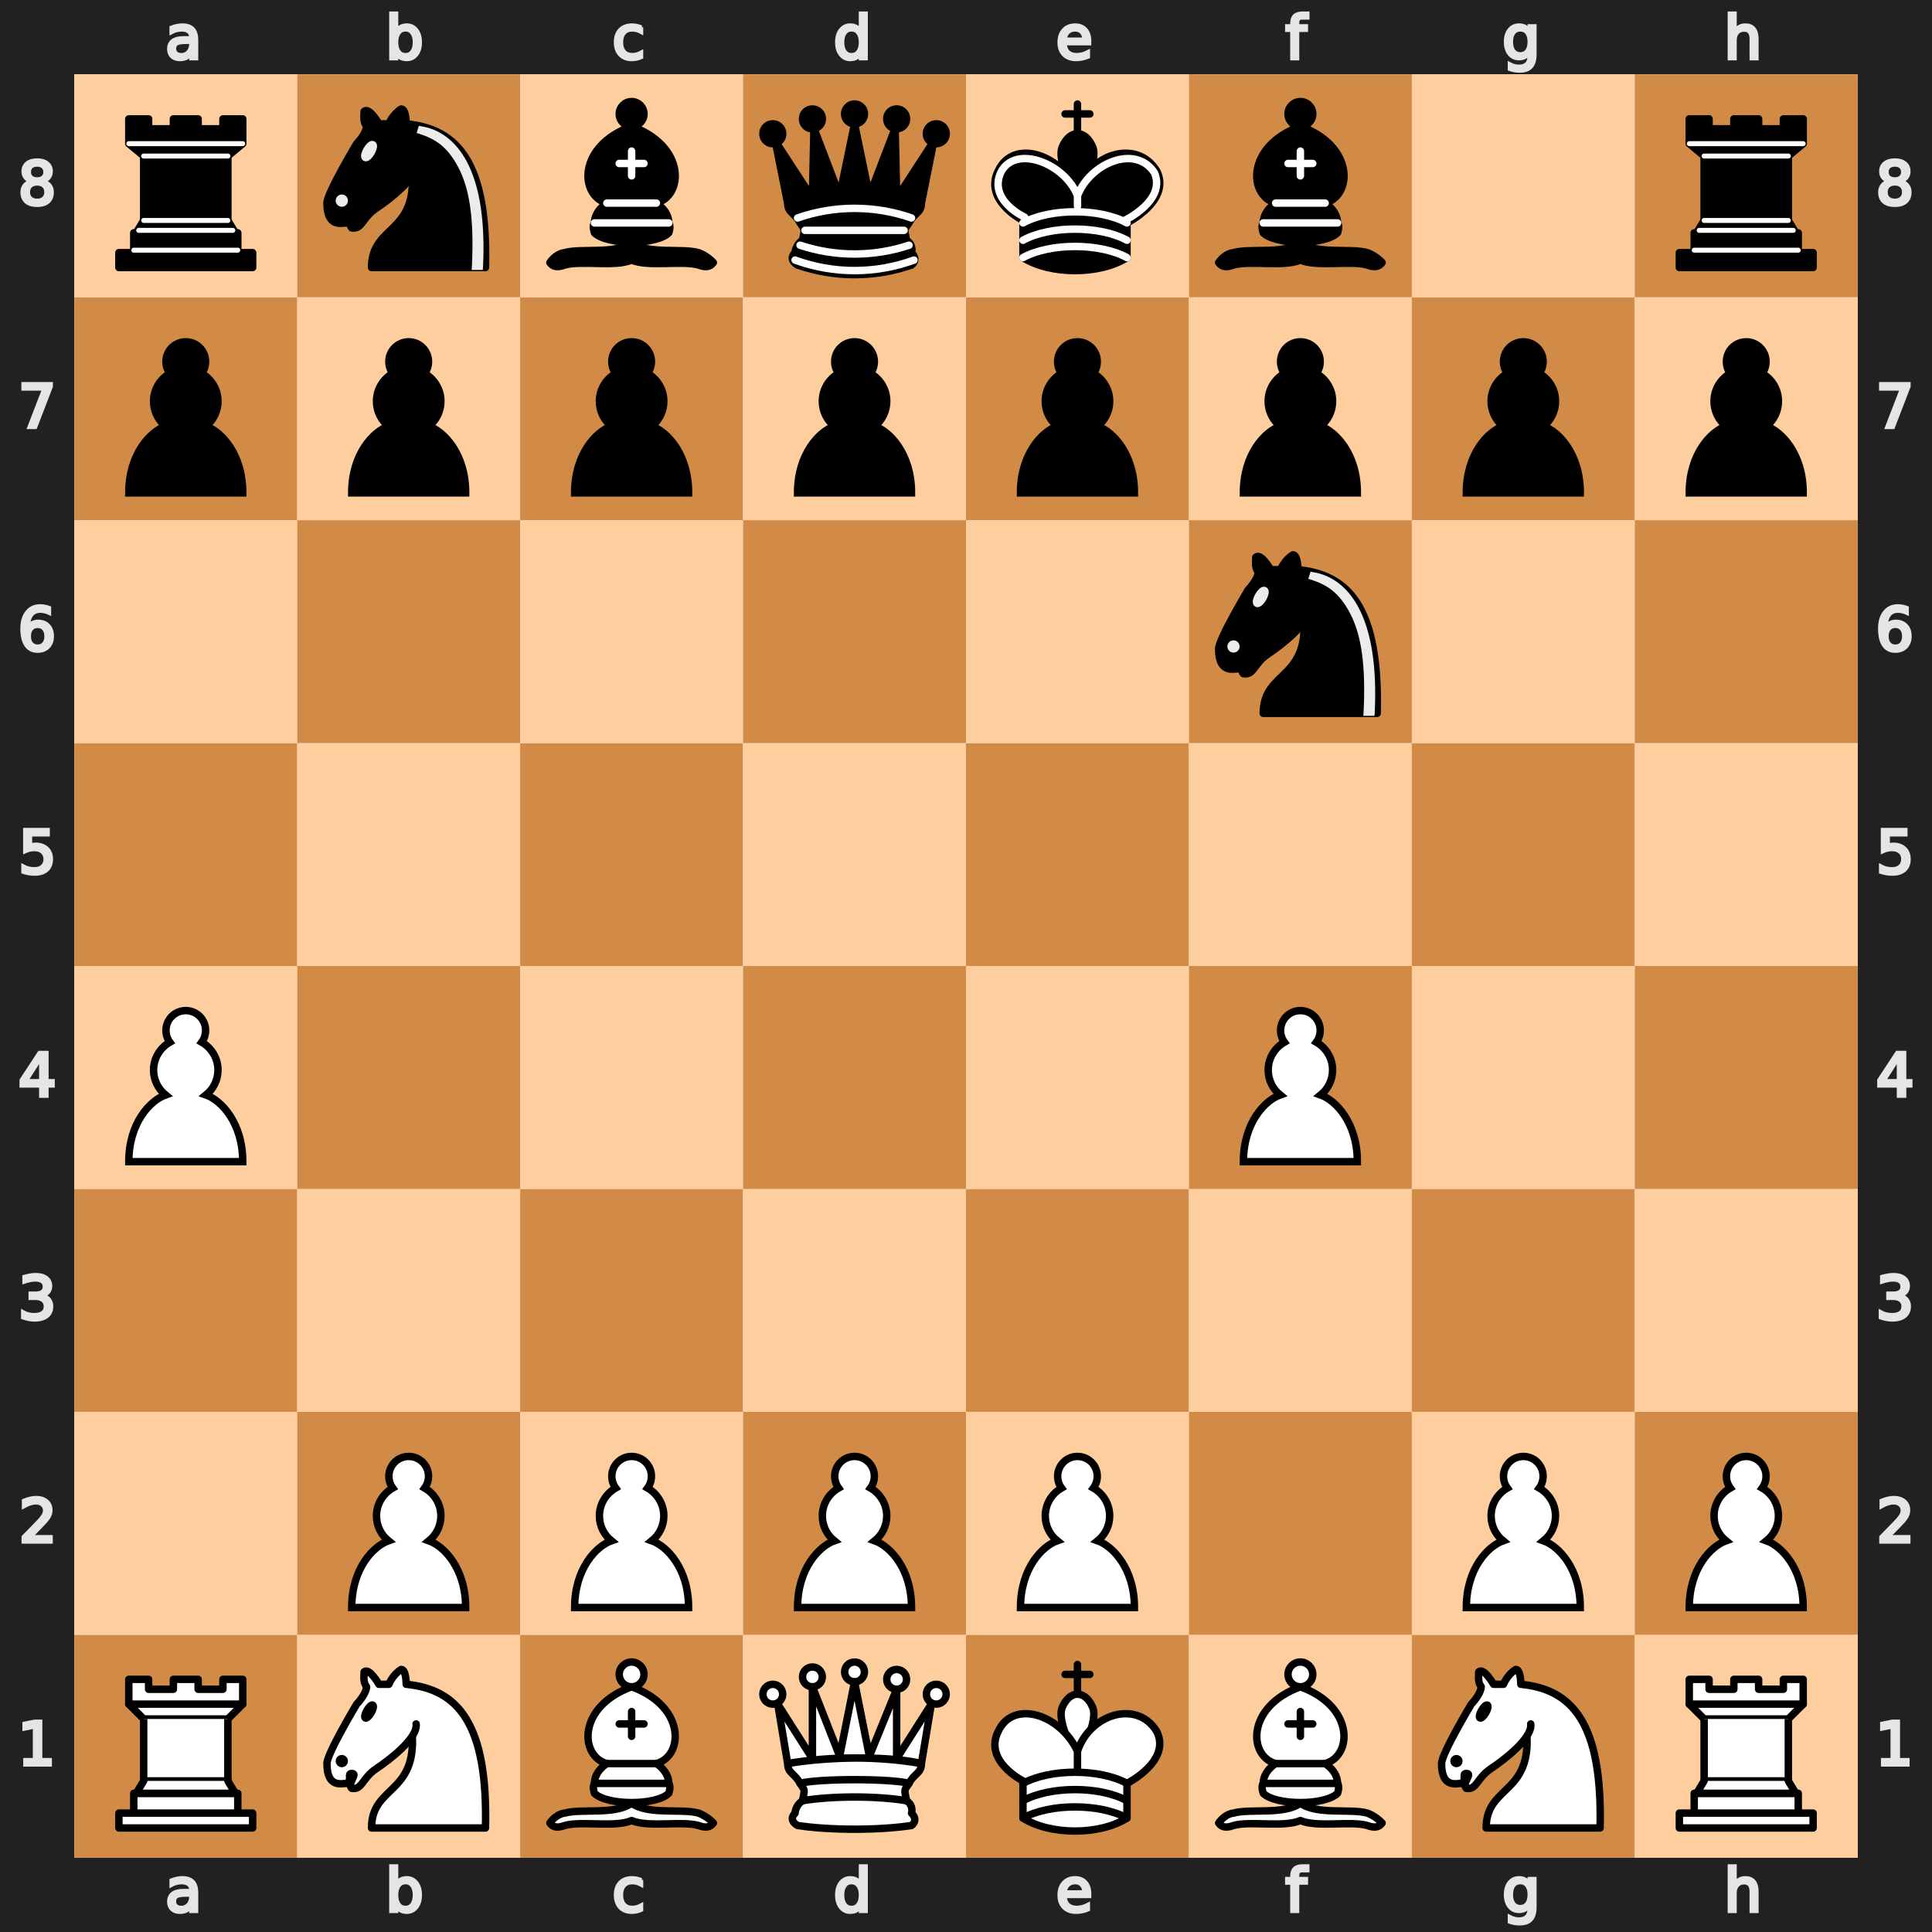
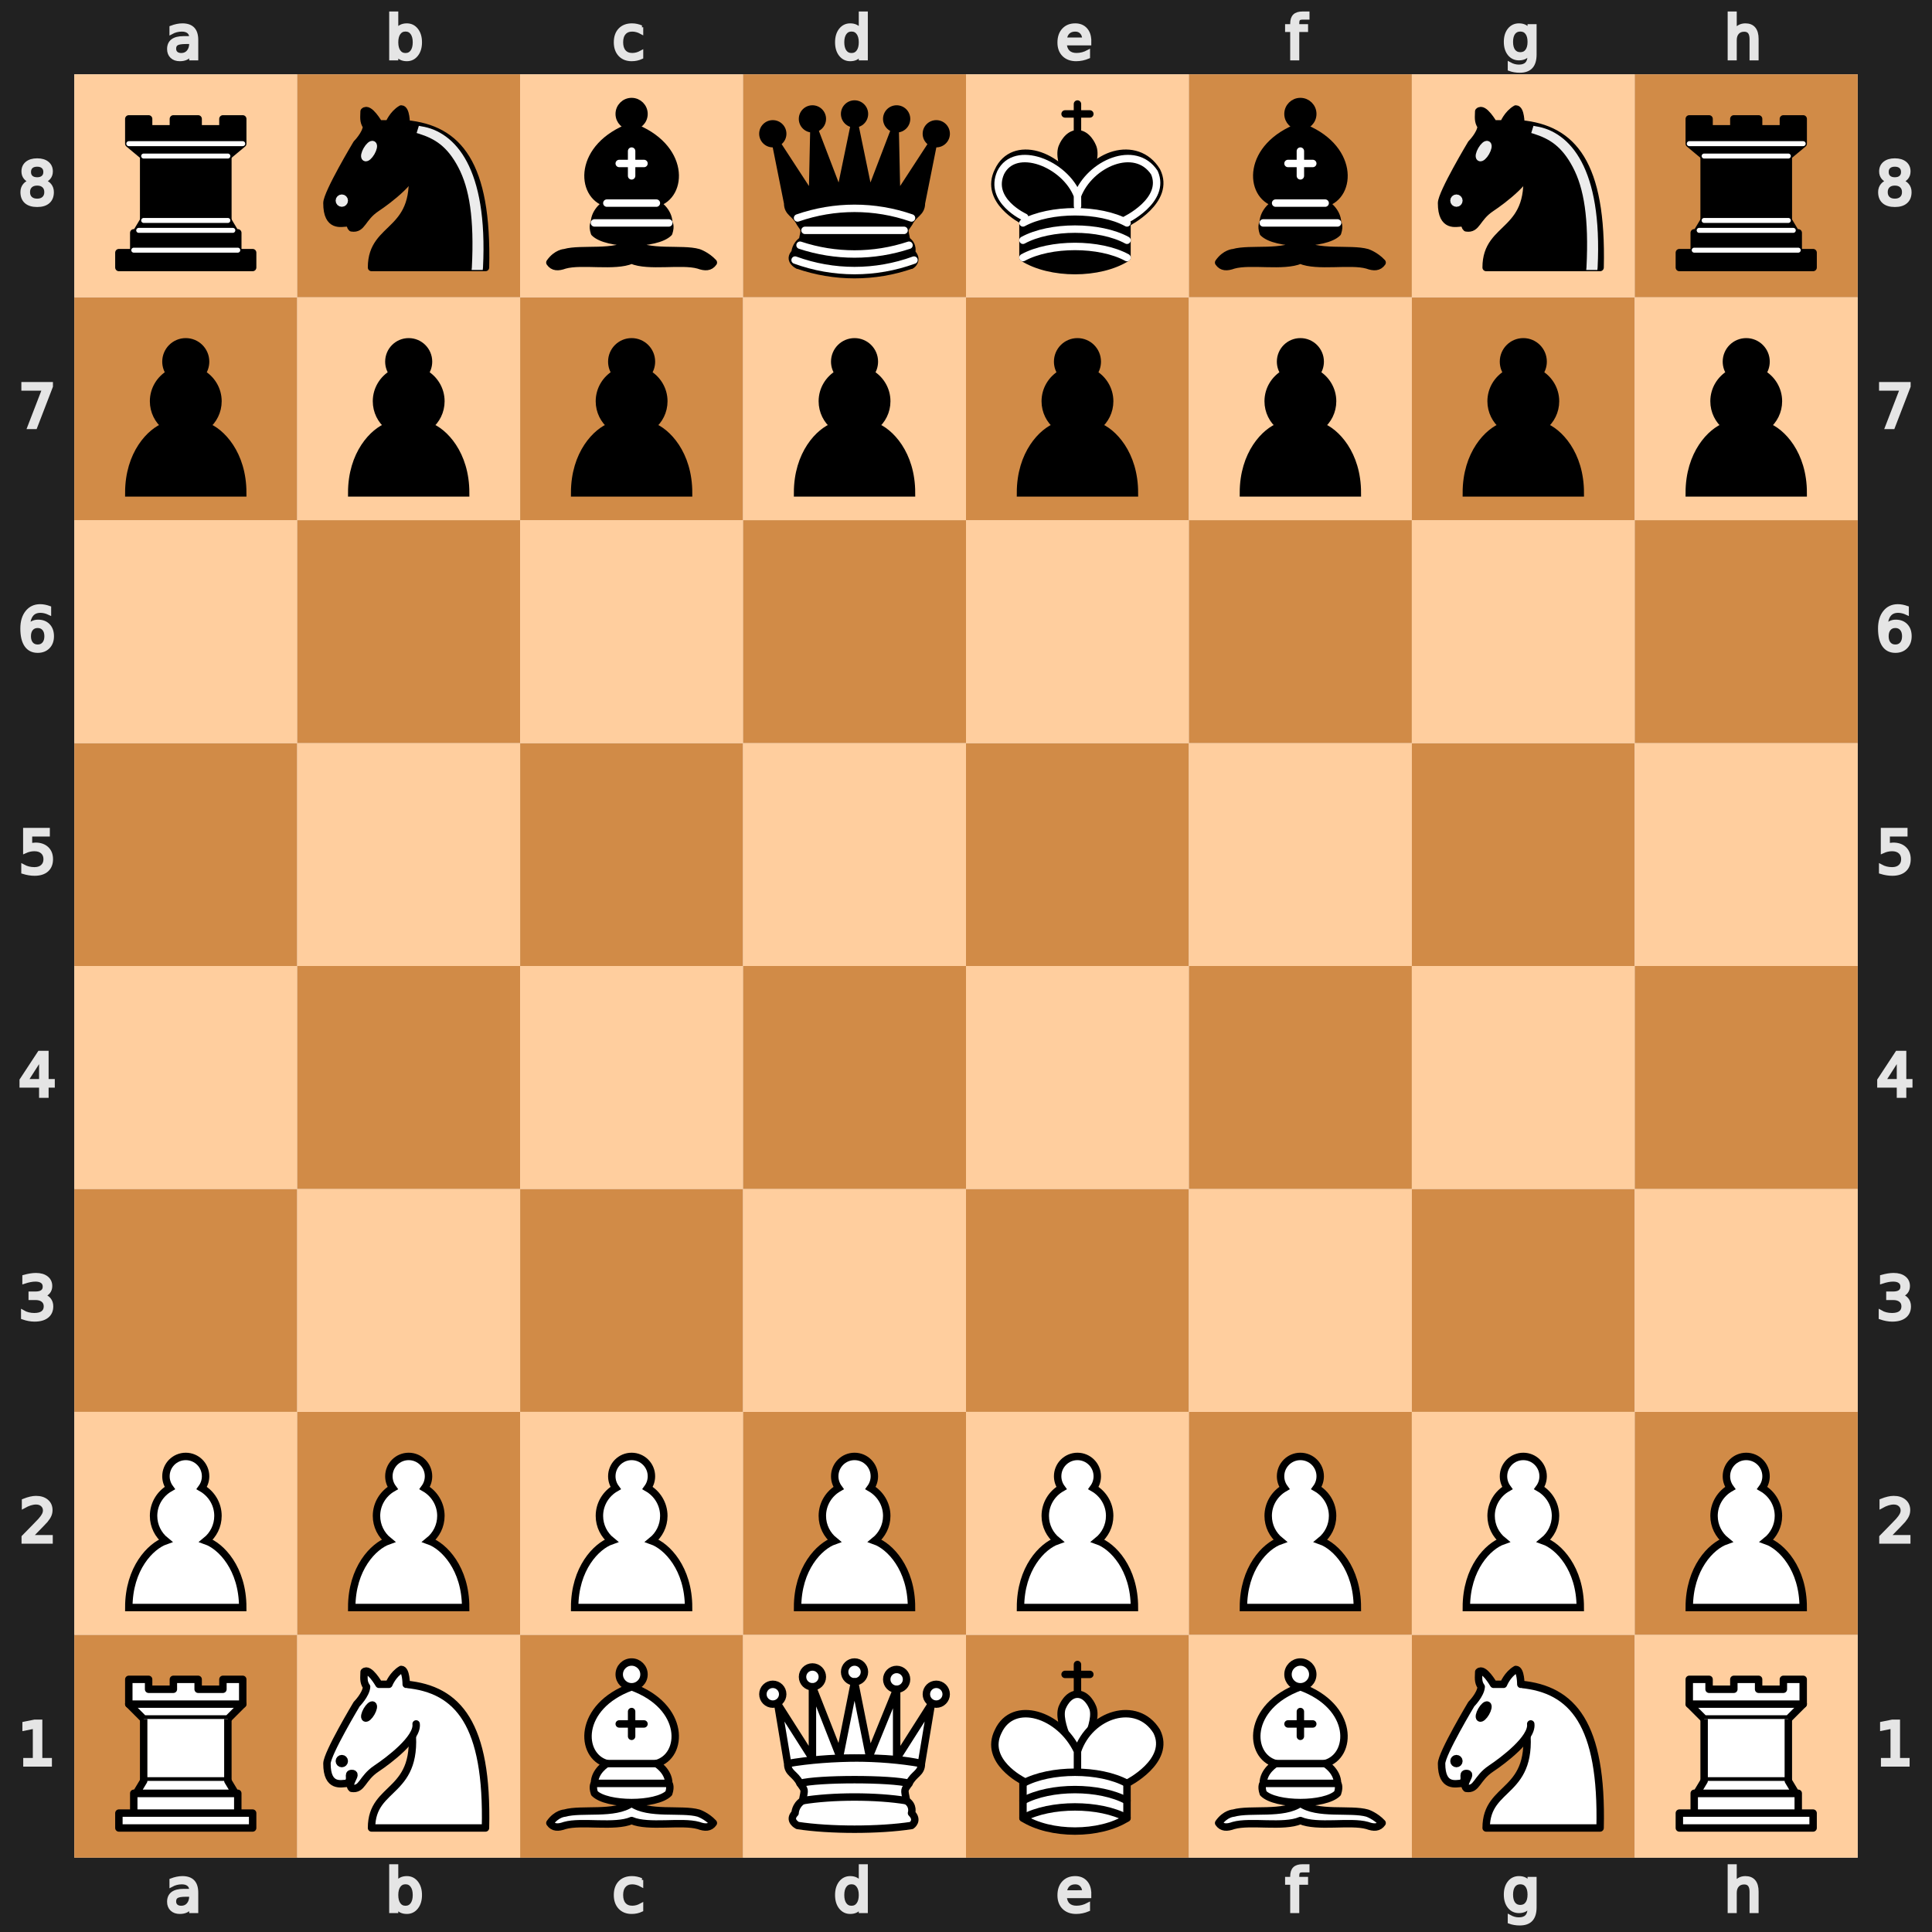
<svg xmlns="http://www.w3.org/2000/svg" xmlns:xlink="http://www.w3.org/1999/xlink" viewBox="0 0 390 390">
  <defs>
    <g id="white-pawn" class="white pawn">
      <path d="M22.5 9c-2.21 0-4 1.79-4 4 0 .89.29 1.71.78 2.38C17.33 16.5 16 18.59 16 21c0 2.03.94 3.84 2.41 5.03-3 1.06-7.41 5.55-7.41 13.47h23c0-7.92-4.41-12.41-7.41-13.47 1.47-1.19 2.41-3 2.41-5.03 0-2.41-1.33-4.5-3.28-5.62.49-.67.78-1.49.78-2.38 0-2.21-1.79-4-4-4z" fill="#fff" stroke="#000" stroke-width="1.5" stroke-linecap="round" />
    </g>
    <g id="white-knight" class="white knight" fill="none" fill-rule="evenodd" stroke="#000" stroke-width="1.5" stroke-linecap="round" stroke-linejoin="round">
      <path d="M 22,10 C 32.5,11 38.5,18 38,39 L 15,39 C 15,30 25,32.5 23,18" style="fill:#ffffff; stroke:#000000;" />
      <path d="M 24,18 C 24.38,20.91 18.45,25.37 16,27 C 13,29 13.18,31.34 11,31 C 9.958,30.06 12.41,27.96 11,28 C 10,28 11.19,29.23 10,30 C 9,30 5.997,31 6,26 C 6,24 12,14 12,14 C 12,14 13.89,12.1 14,10.5 C 13.27,9.506 13.5,8.5 13.5,7.5 C 14.5,6.5 16.5,10 16.5,10 L 18.5,10 C 18.5,10 19.28,8.008 21,7 C 22,7 22,10 22,10" style="fill:#ffffff; stroke:#000000;" />
      <path d="M 9.5 25.5 A 0.5 0.5 0 1 1 8.5,25.5 A 0.5 0.5 0 1 1 9.5 25.5 z" style="fill:#000000; stroke:#000000;" />
      <path d="M 15 15.5 A 0.5 1.5 0 1 1 14,15.5 A 0.5 1.5 0 1 1 15 15.5 z" transform="matrix(0.866,0.5,-0.5,0.866,9.693,-5.173)" style="fill:#000000; stroke:#000000;" />
    </g>
    <g id="white-bishop" class="white bishop" fill="none" fill-rule="evenodd" stroke="#000" stroke-width="1.5" stroke-linecap="round" stroke-linejoin="round">
      <g fill="#fff" stroke-linecap="butt">
        <path d="M9 36c3.39-.97 10.11.43 13.5-2 3.39 2.43 10.11 1.03 13.5 2 0 0 1.65.54 3 2-.68.97-1.65.99-3 .5-3.39-.97-10.11.46-13.5-1-3.39 1.46-10.11.03-13.5 1-1.354.49-2.323.47-3-.5 1.354-1.94 3-2 3-2zM15 32c2.5 2.5 12.5 2.5 15 0 .5-1.5 0-2 0-2 0-2.5-2.5-4-2.5-4 5.5-1.5 6-11.5-5-15.5-11 4-10.5 14-5 15.5 0 0-2.5 1.5-2.5 4 0 0-.5.5 0 2zM25 8a2.5 2.5 0 1 1-5 0 2.5 2.5 0 1 1 5 0z" />
      </g>
      <path d="M17.5 26h10M15 30h15m-7.5-14.5v5M20 18h5" stroke-linejoin="miter" />
    </g>
    <g id="white-rook" class="white rook" fill="#fff" fill-rule="evenodd" stroke="#000" stroke-width="1.5" stroke-linecap="round" stroke-linejoin="round">
      <path d="M9 39h27v-3H9v3zM12 36v-4h21v4H12zM11 14V9h4v2h5V9h5v2h5V9h4v5" stroke-linecap="butt" />
      <path d="M34 14l-3 3H14l-3-3" />
      <path d="M31 17v12.5H14V17" stroke-linecap="butt" stroke-linejoin="miter" />
      <path d="M31 29.5l1.5 2.5h-20l1.5-2.5" />
      <path d="M11 14h23" fill="none" stroke-linejoin="miter" />
    </g>
    <g id="white-queen" class="white queen" fill="#fff" fill-rule="evenodd" stroke="#000" stroke-width="1.5" stroke-linecap="round" stroke-linejoin="round">
      <path d="M8 12a2 2 0 1 1-4 0 2 2 0 1 1 4 0zM24.5 7.5a2 2 0 1 1-4 0 2 2 0 1 1 4 0zM41 12a2 2 0 1 1-4 0 2 2 0 1 1 4 0zM16 8.5a2 2 0 1 1-4 0 2 2 0 1 1 4 0zM33 9a2 2 0 1 1-4 0 2 2 0 1 1 4 0z" />
      <path d="M9 26c8.5-1.5 21-1.5 27 0l2-12-7 11V11l-5.5 13.5-3-15-3 15-5.5-14V25L7 14l2 12zM9 26c0 2 1.5 2 2.5 4 1 1.5 1 1 .5 3.5-1.5 1-1.5 2.5-1.5 2.5-1.5 1.5.5 2.5.5 2.5 6.5 1 16.5 1 23 0 0 0 1.5-1 0-2.5 0 0 .5-1.5-1-2.5-.5-2.5-.5-2 .5-3.5 1-2 2.5-2 2.5-4-8.5-1.5-18.5-1.5-27 0z" stroke-linecap="butt" />
      <path d="M11.5 30c3.5-1 18.5-1 22 0M12 33.5c6-1 15-1 21 0" fill="none" />
    </g>
    <g id="white-king" class="white king" fill="none" fill-rule="evenodd" stroke="#000" stroke-width="1.5" stroke-linecap="round" stroke-linejoin="round">
      <path d="M22.5 11.63V6M20 8h5" stroke-linejoin="miter" />
      <path d="M22.5 25s4.5-7.5 3-10.5c0 0-1-2.5-3-2.5s-3 2.5-3 2.5c-1.5 3 3 10.5 3 10.5" fill="#fff" stroke-linecap="butt" stroke-linejoin="miter" />
      <path d="M11.5 37c5.5 3.5 15.5 3.5 21 0v-7s9-4.5 6-10.5c-4-6.5-13.5-3.5-16 4V27v-3.5c-3.5-7.5-13-10.5-16-4-3 6 5 10 5 10V37z" fill="#fff" />
      <path d="M11.5 30c5.5-3 15.5-3 21 0m-21 3.5c5.5-3 15.5-3 21 0m-21 3.5c5.5-3 15.5-3 21 0" />
    </g>
    <g id="black-pawn" class="black pawn">
      <path d="M22.5 9c-2.21 0-4 1.79-4 4 0 .89.29 1.71.78 2.38C17.33 16.5 16 18.59 16 21c0 2.03.94 3.84 2.41 5.03-3 1.06-7.41 5.55-7.41 13.47h23c0-7.92-4.41-12.41-7.41-13.47 1.47-1.19 2.41-3 2.41-5.03 0-2.41-1.33-4.5-3.28-5.62.49-.67.78-1.49.78-2.38 0-2.21-1.79-4-4-4z" fill="#000" stroke="#000" stroke-width="1.5" stroke-linecap="round" />
    </g>
    <g id="black-knight" class="black knight" fill="none" fill-rule="evenodd" stroke="#000" stroke-width="1.5" stroke-linecap="round" stroke-linejoin="round">
      <path d="M 22,10 C 32.5,11 38.5,18 38,39 L 15,39 C 15,30 25,32.5 23,18" style="fill:#000000; stroke:#000000;" />
      <path d="M 24,18 C 24.38,20.91 18.45,25.37 16,27 C 13,29 13.18,31.34 11,31 C 9.958,30.06 12.41,27.96 11,28 C 10,28 11.19,29.23 10,30 C 9,30 5.997,31 6,26 C 6,24 12,14 12,14 C 12,14 13.89,12.1 14,10.5 C 13.27,9.506 13.5,8.5 13.5,7.5 C 14.5,6.5 16.5,10 16.5,10 L 18.5,10 C 18.5,10 19.28,8.008 21,7 C 22,7 22,10 22,10" style="fill:#000000; stroke:#000000;" />
      <path d="M 9.5 25.5 A 0.5 0.5 0 1 1 8.5,25.5 A 0.5 0.5 0 1 1 9.5 25.5 z" style="fill:#ececec; stroke:#ececec;" />
      <path d="M 15 15.5 A 0.5 1.5 0 1 1 14,15.5 A 0.5 1.5 0 1 1 15 15.5 z" transform="matrix(0.866,0.5,-0.5,0.866,9.693,-5.173)" style="fill:#ececec; stroke:#ececec;" />
      <path d="M 24.55,10.4 L 24.1,11.85 L 24.6,12 C 27.75,13 30.25,14.49 32.5,18.75 C 34.75,23.01 35.75,29.06 35.25,39 L 35.2,39.5 L 37.45,39.5 L 37.5,39 C 38,28.94 36.62,22.15 34.25,17.66 C 31.88,13.17 28.46,11.02 25.06,10.5 L 24.55,10.4 z " style="fill:#ececec; stroke:none;" />
    </g>
    <g id="black-bishop" class="black bishop" fill="none" fill-rule="evenodd" stroke="#000" stroke-width="1.5" stroke-linecap="round" stroke-linejoin="round">
      <path d="M9 36c3.39-.97 10.11.43 13.5-2 3.39 2.43 10.11 1.03 13.5 2 0 0 1.65.54 3 2-.68.97-1.65.99-3 .5-3.39-.97-10.11.46-13.5-1-3.39 1.46-10.11.03-13.5 1-1.354.49-2.323.47-3-.5 1.354-1.94 3-2 3-2zm6-4c2.5 2.5 12.5 2.5 15 0 .5-1.5 0-2 0-2 0-2.5-2.5-4-2.5-4 5.5-1.5 6-11.5-5-15.5-11 4-10.5 14-5 15.5 0 0-2.5 1.5-2.5 4 0 0-.5.5 0 2zM25 8a2.5 2.5 0 1 1-5 0 2.5 2.5 0 1 1 5 0z" fill="#000" stroke-linecap="butt" />
      <path d="M17.5 26h10M15 30h15m-7.5-14.5v5M20 18h5" stroke="#fff" stroke-linejoin="miter" />
    </g>
    <g id="black-rook" class="black rook" fill="#000" fill-rule="evenodd" stroke="#000" stroke-width="1.5" stroke-linecap="round" stroke-linejoin="round">
      <path d="M9 39h27v-3H9v3zM12.5 32l1.5-2.5h17l1.5 2.5h-20zM12 36v-4h21v4H12z" stroke-linecap="butt" />
      <path d="M14 29.5v-13h17v13H14z" stroke-linecap="butt" stroke-linejoin="miter" />
      <path d="M14 16.5L11 14h23l-3 2.5H14zM11 14V9h4v2h5V9h5v2h5V9h4v5H11z" stroke-linecap="butt" />
      <path d="M12 35.5h21M13 31.5h19M14 29.5h17M14 16.5h17M11 14h23" fill="none" stroke="#fff" stroke-width="1" stroke-linejoin="miter" />
    </g>
    <g id="black-queen" class="black queen" fill="#000" fill-rule="evenodd" stroke="#000" stroke-width="1.5" stroke-linecap="round" stroke-linejoin="round">
      <g fill="#000" stroke="none">
        <circle cx="6" cy="12" r="2.75" />
        <circle cx="14" cy="9" r="2.75" />
        <circle cx="22.5" cy="8" r="2.75" />
        <circle cx="31" cy="9" r="2.75" />
        <circle cx="39" cy="12" r="2.75" />
      </g>
      <path d="M9 26c8.5-1.5 21-1.5 27 0l2.5-12.5L31 25l-.3-14.1-5.2 13.6-3-14.5-3 14.5-5.2-13.6L14 25 6.5 13.5 9 26zM9 26c0 2 1.5 2 2.5 4 1 1.5 1 1 .5 3.5-1.5 1-1.5 2.5-1.5 2.5-1.5 1.5.5 2.5.5 2.5 6.5 1 16.5 1 23 0 0 0 1.5-1 0-2.5 0 0 .5-1.5-1-2.5-.5-2.5-.5-2 .5-3.5 1-2 2.5-2 2.5-4-8.5-1.5-18.5-1.5-27 0z" stroke-linecap="butt" />
      <path d="M11 38.5a35 35 1 0 0 23 0" fill="none" stroke-linecap="butt" />
      <path d="M11 29a35 35 1 0 1 23 0M12.5 31.5h20M11.5 34.5a35 35 1 0 0 22 0M10.5 37.5a35 35 1 0 0 24 0" fill="none" stroke="#fff" />
    </g>
    <g id="black-king" class="black king" fill="none" fill-rule="evenodd" stroke="#000" stroke-width="1.5" stroke-linecap="round" stroke-linejoin="round">
      <path d="M22.5 11.63V6" stroke-linejoin="miter" />
      <path d="M22.5 25s4.5-7.5 3-10.5c0 0-1-2.5-3-2.5s-3 2.5-3 2.5c-1.5 3 3 10.5 3 10.5" fill="#000" stroke-linecap="butt" stroke-linejoin="miter" />
      <path d="M11.5 37c5.5 3.5 15.5 3.5 21 0v-7s9-4.5 6-10.5c-4-6.5-13.5-3.5-16 4V27v-3.5c-3.5-7.5-13-10.5-16-4-3 6 5 10 5 10V37z" fill="#000" />
      <path d="M20 8h5" stroke-linejoin="miter" />
      <path d="M32 29.5s8.5-4 6.03-9.65C34.15 14 25 18 22.5 24.5l.01 2.1-.01-2.1C20 18 9.906 14 6.997 19.85c-2.497 5.65 4.853 9 4.853 9M11.5 30c5.5-3 15.5-3 21 0m-21 3.5c5.5-3 15.5-3 21 0m-21 3.5c5.5-3 15.5-3 21 0" stroke="#fff" />
    </g>
  </defs>
  <rect x="7.5" y="7.5" width="375" height="375" fill="none" stroke="#212121" stroke-width="15" />
  <g transform="translate(20, 1) scale(0.75, 0.75)" fill="#e5e5e5" stroke="#e5e5e5">
    <path d="M23.328 10.016q-1.742 0-2.414.398-.672.398-.672 1.36 0 .765.5 1.218.508.445 1.375.445 1.196 0 1.914-.843.727-.852.727-2.258v-.32zm2.867-.594v4.992h-1.437v-1.328q-.492.797-1.227 1.18-.734.375-1.797.375-1.343 0-2.14-.75-.79-.758-.79-2.024 0-1.476.985-2.226.992-.75 2.953-.75h2.016V8.75q0-.992-.656-1.531-.649-.547-1.829-.547-.75 0-1.46.18-.711.18-1.368.539V6.062q.79-.304 1.532-.453.742-.156 1.445-.156 1.898 0 2.836.984.937.985.937 2.985z" />
  </g>
  <g transform="translate(20, 375) scale(0.75, 0.75)" fill="#e5e5e5" stroke="#e5e5e5">
    <path d="M23.328 10.016q-1.742 0-2.414.398-.672.398-.672 1.36 0 .765.5 1.218.508.445 1.375.445 1.196 0 1.914-.843.727-.852.727-2.258v-.32zm2.867-.594v4.992h-1.437v-1.328q-.492.797-1.227 1.18-.734.375-1.797.375-1.343 0-2.14-.75-.79-.758-.79-2.024 0-1.476.985-2.226.992-.75 2.953-.75h2.016V8.75q0-.992-.656-1.531-.649-.547-1.829-.547-.75 0-1.46.18-.711.18-1.368.539V6.062q.79-.304 1.532-.453.742-.156 1.445-.156 1.898 0 2.836.984.937.985.937 2.985z" />
  </g>
  <g transform="translate(65, 1) scale(0.75, 0.75)" fill="#e5e5e5" stroke="#e5e5e5">
    <path d="M24.922 10.047q0-1.586-.656-2.485-.649-.906-1.79-.906-1.14 0-1.796.906-.649.899-.649 2.485 0 1.586.649 2.492.656.898 1.797.898 1.14 0 1.789-.898.656-.906.656-2.492zm-4.89-3.055q.452-.781 1.14-1.156.695-.383 1.656-.383 1.594 0 2.586 1.266 1 1.265 1 3.328 0 2.062-1 3.328-.992 1.266-2.586 1.266-.96 0-1.656-.375-.688-.383-1.14-1.164v1.312h-1.446V2.258h1.445z" />
  </g>
  <g transform="translate(65, 375) scale(0.75, 0.75)" fill="#e5e5e5" stroke="#e5e5e5">
    <path d="M24.922 10.047q0-1.586-.656-2.485-.649-.906-1.79-.906-1.14 0-1.796.906-.649.899-.649 2.485 0 1.586.649 2.492.656.898 1.797.898 1.14 0 1.789-.898.656-.906.656-2.492zm-4.89-3.055q.452-.781 1.14-1.156.695-.383 1.656-.383 1.594 0 2.586 1.266 1 1.265 1 3.328 0 2.062-1 3.328-.992 1.266-2.586 1.266-.96 0-1.656-.375-.688-.383-1.14-1.164v1.312h-1.446V2.258h1.445z" />
  </g>
  <g transform="translate(110, 1) scale(0.75, 0.75)" fill="#e5e5e5" stroke="#e5e5e5">
    <path d="M25.96 6v1.344q-.608-.336-1.226-.5-.609-.172-1.234-.172-1.398 0-2.172.89-.773.883-.773 2.485 0 1.601.773 2.492.774.883 2.172.883.625 0 1.234-.164.618-.172 1.227-.508v1.328q-.602.281-1.25.422-.64.14-1.367.14-1.977 0-3.14-1.242-1.165-1.242-1.165-3.351 0-2.14 1.172-3.367 1.18-1.227 3.227-1.227.664 0 1.296.14.633.134 1.227.407z" />
  </g>
  <g transform="translate(110, 375) scale(0.75, 0.75)" fill="#e5e5e5" stroke="#e5e5e5">
    <path d="M25.96 6v1.344q-.608-.336-1.226-.5-.609-.172-1.234-.172-1.398 0-2.172.89-.773.883-.773 2.485 0 1.601.773 2.492.774.883 2.172.883.625 0 1.234-.164.618-.172 1.227-.508v1.328q-.602.281-1.25.422-.64.14-1.367.14-1.977 0-3.14-1.242-1.165-1.242-1.165-3.351 0-2.14 1.172-3.367 1.18-1.227 3.227-1.227.664 0 1.296.14.633.134 1.227.407z" />
  </g>
  <g transform="translate(155, 1) scale(0.75, 0.75)" fill="#e5e5e5" stroke="#e5e5e5">
    <path d="M24.973 6.992V2.258h1.437v12.156h-1.437v-1.312q-.453.78-1.149 1.164-.687.375-1.656.375-1.586 0-2.586-1.266-.992-1.266-.992-3.328 0-2.063.992-3.328 1-1.266 2.586-1.266.969 0 1.656.383.696.375 1.149 1.156zm-4.899 3.055q0 1.586.649 2.492.656.898 1.797.898 1.14 0 1.796-.898.657-.906.657-2.492 0-1.586-.657-2.485-.656-.906-1.796-.906-1.141 0-1.797.906-.649.899-.649 2.485z" />
  </g>
  <g transform="translate(155, 375) scale(0.75, 0.75)" fill="#e5e5e5" stroke="#e5e5e5">
    <path d="M24.973 6.992V2.258h1.437v12.156h-1.437v-1.312q-.453.78-1.149 1.164-.687.375-1.656.375-1.586 0-2.586-1.266-.992-1.266-.992-3.328 0-2.063.992-3.328 1-1.266 2.586-1.266.969 0 1.656.383.696.375 1.149 1.156zm-4.899 3.055q0 1.586.649 2.492.656.898 1.797.898 1.14 0 1.796-.898.657-.906.657-2.492 0-1.586-.657-2.485-.656-.906-1.796-.906-1.141 0-1.797.906-.649.899-.649 2.485z" />
  </g>
  <g transform="translate(200, 1) scale(0.75, 0.75)" fill="#e5e5e5" stroke="#e5e5e5">
    <path d="M26.555 9.68v.703h-6.61q.094 1.484.89 2.265.806.774 2.235.774.828 0 1.602-.203.781-.203 1.547-.61v1.36q-.774.328-1.586.5-.813.172-1.649.172-2.093 0-3.32-1.22-1.219-1.218-1.219-3.296 0-2.148 1.157-3.406 1.164-1.266 3.132-1.266 1.766 0 2.79 1.14 1.03 1.134 1.03 3.087zm-1.438-.422q-.015-1.18-.664-1.883-.64-.703-1.703-.703-1.203 0-1.93.68-.718.68-.828 1.914z" />
  </g>
  <g transform="translate(200, 375) scale(0.75, 0.75)" fill="#e5e5e5" stroke="#e5e5e5">
    <path d="M26.555 9.68v.703h-6.61q.094 1.484.89 2.265.806.774 2.235.774.828 0 1.602-.203.781-.203 1.547-.61v1.36q-.774.328-1.586.5-.813.172-1.649.172-2.093 0-3.32-1.22-1.219-1.218-1.219-3.296 0-2.148 1.157-3.406 1.164-1.266 3.132-1.266 1.766 0 2.79 1.14 1.03 1.134 1.03 3.087zm-1.438-.422q-.015-1.18-.664-1.883-.64-.703-1.703-.703-1.203 0-1.93.68-.718.68-.828 1.914z" />
  </g>
  <g transform="translate(245, 1) scale(0.75, 0.75)" fill="#e5e5e5" stroke="#e5e5e5">
    <path d="M25.285 2.258v1.195H23.91q-.773 0-1.078.313-.297.312-.297 1.125v.773h2.367v1.117h-2.367v7.633H21.09V6.781h-1.375V5.664h1.375v-.61q0-1.46.68-2.124.68-.672 2.156-.672z" />
  </g>
  <g transform="translate(245, 375) scale(0.75, 0.75)" fill="#e5e5e5" stroke="#e5e5e5">
    <path d="M25.285 2.258v1.195H23.91q-.773 0-1.078.313-.297.312-.297 1.125v.773h2.367v1.117h-2.367v7.633H21.09V6.781h-1.375V5.664h1.375v-.61q0-1.46.68-2.124.68-.672 2.156-.672z" />
  </g>
  <g transform="translate(290, 1) scale(0.75, 0.75)" fill="#e5e5e5" stroke="#e5e5e5">
    <path d="M24.973 9.937q0-1.562-.649-2.421-.64-.86-1.804-.86-1.157 0-1.805.86-.64.859-.64 2.421 0 1.555.64 2.415.648.859 1.805.859 1.164 0 1.804-.86.649-.859.649-2.414zm1.437 3.391q0 2.234-.992 3.32-.992 1.094-3.04 1.094-.757 0-1.429-.117-.672-.11-1.304-.344v-1.398q.632.344 1.25.508.617.164 1.257.164 1.414 0 2.118-.743.703-.734.703-2.226v-.711q-.446.773-1.141 1.156-.695.383-1.664.383-1.61 0-2.594-1.227-.984-1.226-.984-3.25 0-2.03.984-3.257.985-1.227 2.594-1.227.969 0 1.664.383t1.14 1.156V5.664h1.438z" />
  </g>
  <g transform="translate(290, 375) scale(0.75, 0.75)" fill="#e5e5e5" stroke="#e5e5e5">
    <path d="M24.973 9.937q0-1.562-.649-2.421-.64-.86-1.804-.86-1.157 0-1.805.86-.64.859-.64 2.421 0 1.555.64 2.415.648.859 1.805.859 1.164 0 1.804-.86.649-.859.649-2.414zm1.437 3.391q0 2.234-.992 3.32-.992 1.094-3.04 1.094-.757 0-1.429-.117-.672-.11-1.304-.344v-1.398q.632.344 1.25.508.617.164 1.257.164 1.414 0 2.118-.743.703-.734.703-2.226v-.711q-.446.773-1.141 1.156-.695.383-1.664.383-1.61 0-2.594-1.227-.984-1.226-.984-3.25 0-2.03.984-3.257.985-1.227 2.594-1.227.969 0 1.664.383t1.14 1.156V5.664h1.438z" />
  </g>
  <g transform="translate(335, 1) scale(0.75, 0.75)" fill="#e5e5e5" stroke="#e5e5e5">
    <path d="M26.164 9.133v5.281h-1.437V9.18q0-1.243-.485-1.86-.484-.617-1.453-.617-1.164 0-1.836.742-.672.742-.672 2.024v4.945h-1.445V2.258h1.445v4.765q.516-.789 1.211-1.18.703-.39 1.617-.39 1.508 0 2.282.938.773.93.773 2.742z" />
  </g>
  <g transform="translate(335, 375) scale(0.75, 0.75)" fill="#e5e5e5" stroke="#e5e5e5">
    <path d="M26.164 9.133v5.281h-1.437V9.18q0-1.243-.485-1.86-.484-.617-1.453-.617-1.164 0-1.836.742-.672.742-.672 2.024v4.945h-1.445V2.258h1.445v4.765q.516-.789 1.211-1.18.703-.39 1.617-.39 1.508 0 2.282.938.773.93.773 2.742z" />
  </g>
  <g transform="translate(0, 335) scale(0.75, 0.75)" fill="#e5e5e5" stroke="#e5e5e5">
    <path d="M6.754 26.996h2.578v-8.898l-2.805.562v-1.437l2.79-.563h1.578v10.336h2.578v1.328h-6.72z" />
  </g>
  <g transform="translate(375, 335) scale(0.75, 0.75)" fill="#e5e5e5" stroke="#e5e5e5">
    <path d="M6.754 26.996h2.578v-8.898l-2.805.562v-1.437l2.79-.563h1.578v10.336h2.578v1.328h-6.72z" />
  </g>
  <g transform="translate(0, 290) scale(0.75, 0.75)" fill="#e5e5e5" stroke="#e5e5e5">
    <path d="M8.195 26.996h5.508v1.328H6.297v-1.328q.898-.93 2.445-2.492 1.555-1.57 1.953-2.024.758-.851 1.055-1.437.305-.594.305-1.164 0-.93-.657-1.516-.648-.586-1.695-.586-.742 0-1.57.258-.82.258-1.758.781v-1.593q.953-.383 1.781-.578.828-.196 1.516-.196 1.812 0 2.89.906 1.079.907 1.079 2.422 0 .72-.274 1.368-.265.64-.976 1.515-.196.227-1.243 1.313-1.046 1.078-2.953 3.023z" />
  </g>
  <g transform="translate(375, 290) scale(0.75, 0.75)" fill="#e5e5e5" stroke="#e5e5e5">
    <path d="M8.195 26.996h5.508v1.328H6.297v-1.328q.898-.93 2.445-2.492 1.555-1.57 1.953-2.024.758-.851 1.055-1.437.305-.594.305-1.164 0-.93-.657-1.516-.648-.586-1.695-.586-.742 0-1.57.258-.82.258-1.758.781v-1.593q.953-.383 1.781-.578.828-.196 1.516-.196 1.812 0 2.89.906 1.079.907 1.079 2.422 0 .72-.274 1.368-.265.64-.976 1.515-.196.227-1.243 1.313-1.046 1.078-2.953 3.023z" />
  </g>
  <g transform="translate(0, 245) scale(0.75, 0.75)" fill="#e5e5e5" stroke="#e5e5e5">
    <path d="M11.434 22.035q1.132.242 1.765 1.008.64.766.64 1.89 0 1.727-1.187 2.672-1.187.946-3.375.946-.734 0-1.515-.149-.774-.14-1.602-.43V26.45q.656.383 1.438.578.78.196 1.632.196 1.485 0 2.258-.586.782-.586.782-1.703 0-1.032-.727-1.61-.719-.586-2.008-.586h-1.36v-1.297h1.423q1.164 0 1.78-.46.618-.47.618-1.344 0-.899-.64-1.375-.633-.485-1.82-.485-.65 0-1.391.141-.743.14-1.633.437V16.95q.898-.25 1.68-.375.788-.125 1.484-.125 1.797 0 2.844.82 1.046.813 1.046 2.204 0 .968-.554 1.64-.555.664-1.578.922z" />
  </g>
  <g transform="translate(375, 245) scale(0.75, 0.75)" fill="#e5e5e5" stroke="#e5e5e5">
    <path d="M11.434 22.035q1.132.242 1.765 1.008.64.766.64 1.89 0 1.727-1.187 2.672-1.187.946-3.375.946-.734 0-1.515-.149-.774-.14-1.602-.43V26.45q.656.383 1.438.578.78.196 1.632.196 1.485 0 2.258-.586.782-.586.782-1.703 0-1.032-.727-1.61-.719-.586-2.008-.586h-1.36v-1.297h1.423q1.164 0 1.78-.46.618-.47.618-1.344 0-.899-.64-1.375-.633-.485-1.82-.485-.65 0-1.391.141-.743.14-1.633.437V16.95q.898-.25 1.68-.375.788-.125 1.484-.125 1.797 0 2.844.82 1.046.813 1.046 2.204 0 .968-.554 1.64-.555.664-1.578.922z" />
  </g>
  <g transform="translate(0, 200) scale(0.75, 0.75)" fill="#e5e5e5" stroke="#e5e5e5">
    <path d="M11.016 18.035L7.03 24.262h3.985zm-.414-1.375h1.984v7.602h1.664v1.312h-1.664v2.75h-1.57v-2.75H5.75v-1.523z" />
  </g>
  <g transform="translate(375, 200) scale(0.75, 0.75)" fill="#e5e5e5" stroke="#e5e5e5">
    <path d="M11.016 18.035L7.03 24.262h3.985zm-.414-1.375h1.984v7.602h1.664v1.312h-1.664v2.75h-1.57v-2.75H5.75v-1.523z" />
  </g>
  <g transform="translate(0, 155) scale(0.75, 0.75)" fill="#e5e5e5" stroke="#e5e5e5">
    <path d="M6.719 16.66h6.195v1.328h-4.75v2.86q.344-.118.688-.172.343-.063.687-.063 1.953 0 3.094 1.07 1.14 1.07 1.14 2.899 0 1.883-1.171 2.93-1.172 1.039-3.305 1.039-.735 0-1.5-.125-.758-.125-1.57-.375v-1.586q.703.383 1.453.57.75.188 1.586.188 1.351 0 2.14-.711.79-.711.79-1.93 0-1.219-.79-1.93-.789-.71-2.14-.71-.633 0-1.266.14-.625.14-1.281.438z" />
  </g>
  <g transform="translate(375, 155) scale(0.75, 0.75)" fill="#e5e5e5" stroke="#e5e5e5">
    <path d="M6.719 16.66h6.195v1.328h-4.75v2.86q.344-.118.688-.172.343-.063.687-.063 1.953 0 3.094 1.07 1.14 1.07 1.14 2.899 0 1.883-1.171 2.93-1.172 1.039-3.305 1.039-.735 0-1.5-.125-.758-.125-1.57-.375v-1.586q.703.383 1.453.57.75.188 1.586.188 1.351 0 2.14-.711.79-.711.79-1.93 0-1.219-.79-1.93-.789-.71-2.14-.71-.633 0-1.266.14-.625.14-1.281.438z" />
  </g>
  <g transform="translate(0, 110) scale(0.75, 0.75)" fill="#e5e5e5" stroke="#e5e5e5">
    <path d="M10.137 21.863q-1.063 0-1.688.727-.617.726-.617 1.992 0 1.258.617 1.992.625.727 1.688.727 1.062 0 1.68-.727.624-.734.624-1.992 0-1.266-.625-1.992-.617-.727-1.68-.727zm3.133-4.945v1.437q-.594-.28-1.204-.43-.601-.148-1.195-.148-1.562 0-2.39 1.055-.82 1.055-.938 3.188.46-.68 1.156-1.04.696-.367 1.531-.367 1.758 0 2.774 1.07 1.023 1.063 1.023 2.899 0 1.797-1.062 2.883-1.063 1.086-2.828 1.086-2.024 0-3.094-1.547-1.07-1.555-1.07-4.5 0-2.766 1.312-4.406 1.313-1.649 3.524-1.649.593 0 1.195.117.61.118 1.266.352z" />
  </g>
  <g transform="translate(375, 110) scale(0.75, 0.75)" fill="#e5e5e5" stroke="#e5e5e5">
    <path d="M10.137 21.863q-1.063 0-1.688.727-.617.726-.617 1.992 0 1.258.617 1.992.625.727 1.688.727 1.062 0 1.68-.727.624-.734.624-1.992 0-1.266-.625-1.992-.617-.727-1.68-.727zm3.133-4.945v1.437q-.594-.28-1.204-.43-.601-.148-1.195-.148-1.562 0-2.39 1.055-.82 1.055-.938 3.188.46-.68 1.156-1.04.696-.367 1.531-.367 1.758 0 2.774 1.07 1.023 1.063 1.023 2.899 0 1.797-1.062 2.883-1.063 1.086-2.828 1.086-2.024 0-3.094-1.547-1.07-1.555-1.07-4.5 0-2.766 1.312-4.406 1.313-1.649 3.524-1.649.593 0 1.195.117.61.118 1.266.352z" />
  </g>
  <g transform="translate(0, 65) scale(0.75, 0.75)" fill="#e5e5e5" stroke="#e5e5e5">
    <path d="M6.25 16.66h7.5v.672L9.516 28.324H7.867l3.985-10.336H6.25z" />
  </g>
  <g transform="translate(375, 65) scale(0.75, 0.75)" fill="#e5e5e5" stroke="#e5e5e5">
    <path d="M6.25 16.66h7.5v.672L9.516 28.324H7.867l3.985-10.336H6.25z" />
  </g>
  <g transform="translate(0, 20) scale(0.75, 0.75)" fill="#e5e5e5" stroke="#e5e5e5">
    <path d="M10 22.785q-1.125 0-1.773.602-.641.601-.641 1.656t.64 1.656q.649.602 1.774.602t1.773-.602q.649-.61.649-1.656 0-1.055-.649-1.656-.64-.602-1.773-.602zm-1.578-.672q-1.016-.25-1.586-.945-.563-.695-.563-1.695 0-1.399.993-2.211 1-.813 2.734-.813 1.742 0 2.734.813.993.812.993 2.21 0 1-.57 1.696-.563.695-1.571.945 1.14.266 1.773 1.04.641.773.641 1.89 0 1.695-1.04 2.602-1.03.906-2.96.906t-2.969-.906Q6 26.738 6 25.043q0-1.117.64-1.89.641-.774 1.782-1.04zm-.578-2.492q0 .906.562 1.414.57.508 1.594.508 1.016 0 1.586-.508.578-.508.578-1.414 0-.906-.578-1.414-.57-.508-1.586-.508-1.023 0-1.594.508-.562.508-.562 1.414z" />
  </g>
  <g transform="translate(375, 20) scale(0.75, 0.75)" fill="#e5e5e5" stroke="#e5e5e5">
    <path d="M10 22.785q-1.125 0-1.773.602-.641.601-.641 1.656t.64 1.656q.649.602 1.774.602t1.773-.602q.649-.61.649-1.656 0-1.055-.649-1.656-.64-.602-1.773-.602zm-1.578-.672q-1.016-.25-1.586-.945-.563-.695-.563-1.695 0-1.399.993-2.211 1-.813 2.734-.813 1.742 0 2.734.813.993.812.993 2.21 0 1-.57 1.696-.563.695-1.571.945 1.14.266 1.773 1.04.641.773.641 1.89 0 1.695-1.04 2.602-1.03.906-2.96.906t-2.969-.906Q6 26.738 6 25.043q0-1.117.64-1.89.641-.774 1.782-1.04zm-.578-2.492q0 .906.562 1.414.57.508 1.594.508 1.016 0 1.586-.508.578-.508.578-1.414 0-.906-.578-1.414-.57-.508-1.586-.508-1.023 0-1.594.508-.562.508-.562 1.414z" />
  </g>
  <rect x="15" y="330" width="45" height="45" class="square dark a1" stroke="none" fill="#d18b47" />
  <rect x="60" y="330" width="45" height="45" class="square light b1" stroke="none" fill="#ffce9e" />
  <rect x="105" y="330" width="45" height="45" class="square dark c1" stroke="none" fill="#d18b47" />
  <rect x="150" y="330" width="45" height="45" class="square light d1" stroke="none" fill="#ffce9e" />
  <rect x="195" y="330" width="45" height="45" class="square dark e1" stroke="none" fill="#d18b47" />
  <rect x="240" y="330" width="45" height="45" class="square light f1" stroke="none" fill="#ffce9e" />
  <rect x="285" y="330" width="45" height="45" class="square dark g1" stroke="none" fill="#d18b47" />
  <rect x="330" y="330" width="45" height="45" class="square light h1" stroke="none" fill="#ffce9e" />
  <rect x="15" y="285" width="45" height="45" class="square light a2" stroke="none" fill="#ffce9e" />
  <rect x="60" y="285" width="45" height="45" class="square dark b2" stroke="none" fill="#d18b47" />
  <rect x="105" y="285" width="45" height="45" class="square light c2" stroke="none" fill="#ffce9e" />
  <rect x="150" y="285" width="45" height="45" class="square dark d2" stroke="none" fill="#d18b47" />
  <rect x="195" y="285" width="45" height="45" class="square light e2" stroke="none" fill="#ffce9e" />
  <rect x="240" y="285" width="45" height="45" class="square dark f2" stroke="none" fill="#d18b47" />
  <rect x="285" y="285" width="45" height="45" class="square light g2" stroke="none" fill="#ffce9e" />
  <rect x="330" y="285" width="45" height="45" class="square dark h2" stroke="none" fill="#d18b47" />
  <rect x="15" y="240" width="45" height="45" class="square dark a3" stroke="none" fill="#d18b47" />
  <rect x="60" y="240" width="45" height="45" class="square light b3" stroke="none" fill="#ffce9e" />
  <rect x="105" y="240" width="45" height="45" class="square dark c3" stroke="none" fill="#d18b47" />
  <rect x="150" y="240" width="45" height="45" class="square light d3" stroke="none" fill="#ffce9e" />
  <rect x="195" y="240" width="45" height="45" class="square dark e3" stroke="none" fill="#d18b47" />
  <rect x="240" y="240" width="45" height="45" class="square light f3" stroke="none" fill="#ffce9e" />
  <rect x="285" y="240" width="45" height="45" class="square dark g3" stroke="none" fill="#d18b47" />
  <rect x="330" y="240" width="45" height="45" class="square light h3" stroke="none" fill="#ffce9e" />
  <rect x="15" y="195" width="45" height="45" class="square light a4" stroke="none" fill="#ffce9e" />
  <rect x="60" y="195" width="45" height="45" class="square dark b4" stroke="none" fill="#d18b47" />
  <rect x="105" y="195" width="45" height="45" class="square light c4" stroke="none" fill="#ffce9e" />
  <rect x="150" y="195" width="45" height="45" class="square dark d4" stroke="none" fill="#d18b47" />
  <rect x="195" y="195" width="45" height="45" class="square light e4" stroke="none" fill="#ffce9e" />
  <rect x="240" y="195" width="45" height="45" class="square dark f4" stroke="none" fill="#d18b47" />
  <rect x="285" y="195" width="45" height="45" class="square light g4" stroke="none" fill="#ffce9e" />
  <rect x="330" y="195" width="45" height="45" class="square dark h4" stroke="none" fill="#d18b47" />
  <rect x="15" y="150" width="45" height="45" class="square dark a5" stroke="none" fill="#d18b47" />
  <rect x="60" y="150" width="45" height="45" class="square light b5" stroke="none" fill="#ffce9e" />
  <rect x="105" y="150" width="45" height="45" class="square dark c5" stroke="none" fill="#d18b47" />
  <rect x="150" y="150" width="45" height="45" class="square light d5" stroke="none" fill="#ffce9e" />
  <rect x="195" y="150" width="45" height="45" class="square dark e5" stroke="none" fill="#d18b47" />
  <rect x="240" y="150" width="45" height="45" class="square light f5" stroke="none" fill="#ffce9e" />
  <rect x="285" y="150" width="45" height="45" class="square dark g5" stroke="none" fill="#d18b47" />
  <rect x="330" y="150" width="45" height="45" class="square light h5" stroke="none" fill="#ffce9e" />
  <rect x="15" y="105" width="45" height="45" class="square light a6" stroke="none" fill="#ffce9e" />
  <rect x="60" y="105" width="45" height="45" class="square dark b6" stroke="none" fill="#d18b47" />
  <rect x="105" y="105" width="45" height="45" class="square light c6" stroke="none" fill="#ffce9e" />
  <rect x="150" y="105" width="45" height="45" class="square dark d6" stroke="none" fill="#d18b47" />
  <rect x="195" y="105" width="45" height="45" class="square light e6" stroke="none" fill="#ffce9e" />
  <rect x="240" y="105" width="45" height="45" class="square dark f6" stroke="none" fill="#d18b47" />
  <rect x="285" y="105" width="45" height="45" class="square light g6" stroke="none" fill="#ffce9e" />
  <rect x="330" y="105" width="45" height="45" class="square dark h6" stroke="none" fill="#d18b47" />
  <rect x="15" y="60" width="45" height="45" class="square dark a7" stroke="none" fill="#d18b47" />
  <rect x="60" y="60" width="45" height="45" class="square light b7" stroke="none" fill="#ffce9e" />
  <rect x="105" y="60" width="45" height="45" class="square dark c7" stroke="none" fill="#d18b47" />
  <rect x="150" y="60" width="45" height="45" class="square light d7" stroke="none" fill="#ffce9e" />
  <rect x="195" y="60" width="45" height="45" class="square dark e7" stroke="none" fill="#d18b47" />
  <rect x="240" y="60" width="45" height="45" class="square light f7" stroke="none" fill="#ffce9e" />
  <rect x="285" y="60" width="45" height="45" class="square dark g7" stroke="none" fill="#d18b47" />
  <rect x="330" y="60" width="45" height="45" class="square light h7" stroke="none" fill="#ffce9e" />
  <rect x="15" y="15" width="45" height="45" class="square light a8" stroke="none" fill="#ffce9e" />
  <rect x="60" y="15" width="45" height="45" class="square dark b8" stroke="none" fill="#d18b47" />
  <rect x="105" y="15" width="45" height="45" class="square light c8" stroke="none" fill="#ffce9e" />
  <rect x="150" y="15" width="45" height="45" class="square dark d8" stroke="none" fill="#d18b47" />
  <rect x="195" y="15" width="45" height="45" class="square light e8" stroke="none" fill="#ffce9e" />
  <rect x="240" y="15" width="45" height="45" class="square dark f8" stroke="none" fill="#d18b47" />
  <rect x="285" y="15" width="45" height="45" class="square light g8" stroke="none" fill="#ffce9e" />
  <rect x="330" y="15" width="45" height="45" class="square dark h8" stroke="none" fill="#d18b47" />
  <use href="#white-rook" xlink:href="#white-rook" transform="translate(15, 330)" />
  <use href="#white-knight" xlink:href="#white-knight" transform="translate(60, 330)" />
  <use href="#white-bishop" xlink:href="#white-bishop" transform="translate(105, 330)" />
  <use href="#white-queen" xlink:href="#white-queen" transform="translate(150, 330)" />
  <use href="#white-king" xlink:href="#white-king" transform="translate(195, 330)" />
  <use href="#white-bishop" xlink:href="#white-bishop" transform="translate(240, 330)" />
  <use href="#white-knight" xlink:href="#white-knight" transform="translate(285, 330)" />
  <use href="#white-rook" xlink:href="#white-rook" transform="translate(330, 330)" />
+   <use href="#white-pawn" xlink:href="#white-pawn" transform="translate(15, 285)" />
  <use href="#white-pawn" xlink:href="#white-pawn" transform="translate(60, 285)" />
  <use href="#white-pawn" xlink:href="#white-pawn" transform="translate(105, 285)" />
  <use href="#white-pawn" xlink:href="#white-pawn" transform="translate(150, 285)" />
  <use href="#white-pawn" xlink:href="#white-pawn" transform="translate(195, 285)" />
+   <use href="#white-pawn" xlink:href="#white-pawn" transform="translate(240, 285)" />
  <use href="#white-pawn" xlink:href="#white-pawn" transform="translate(285, 285)" />
  <use href="#white-pawn" xlink:href="#white-pawn" transform="translate(330, 285)" />
-   <use href="#white-pawn" xlink:href="#white-pawn" transform="translate(15, 195)" />
-   <use href="#white-pawn" xlink:href="#white-pawn" transform="translate(240, 195)" />
-   <use href="#black-knight" xlink:href="#black-knight" transform="translate(240, 105)" />
  <use href="#black-pawn" xlink:href="#black-pawn" transform="translate(15, 60)" />
  <use href="#black-pawn" xlink:href="#black-pawn" transform="translate(60, 60)" />
  <use href="#black-pawn" xlink:href="#black-pawn" transform="translate(105, 60)" />
  <use href="#black-pawn" xlink:href="#black-pawn" transform="translate(150, 60)" />
  <use href="#black-pawn" xlink:href="#black-pawn" transform="translate(195, 60)" />
  <use href="#black-pawn" xlink:href="#black-pawn" transform="translate(240, 60)" />
  <use href="#black-pawn" xlink:href="#black-pawn" transform="translate(285, 60)" />
  <use href="#black-pawn" xlink:href="#black-pawn" transform="translate(330, 60)" />
  <use href="#black-rook" xlink:href="#black-rook" transform="translate(15, 15)" />
  <use href="#black-knight" xlink:href="#black-knight" transform="translate(60, 15)" />
  <use href="#black-bishop" xlink:href="#black-bishop" transform="translate(105, 15)" />
  <use href="#black-queen" xlink:href="#black-queen" transform="translate(150, 15)" />
  <use href="#black-king" xlink:href="#black-king" transform="translate(195, 15)" />
  <use href="#black-bishop" xlink:href="#black-bishop" transform="translate(240, 15)" />
+   <use href="#black-knight" xlink:href="#black-knight" transform="translate(285, 15)" />
  <use href="#black-rook" xlink:href="#black-rook" transform="translate(330, 15)" />
</svg>
